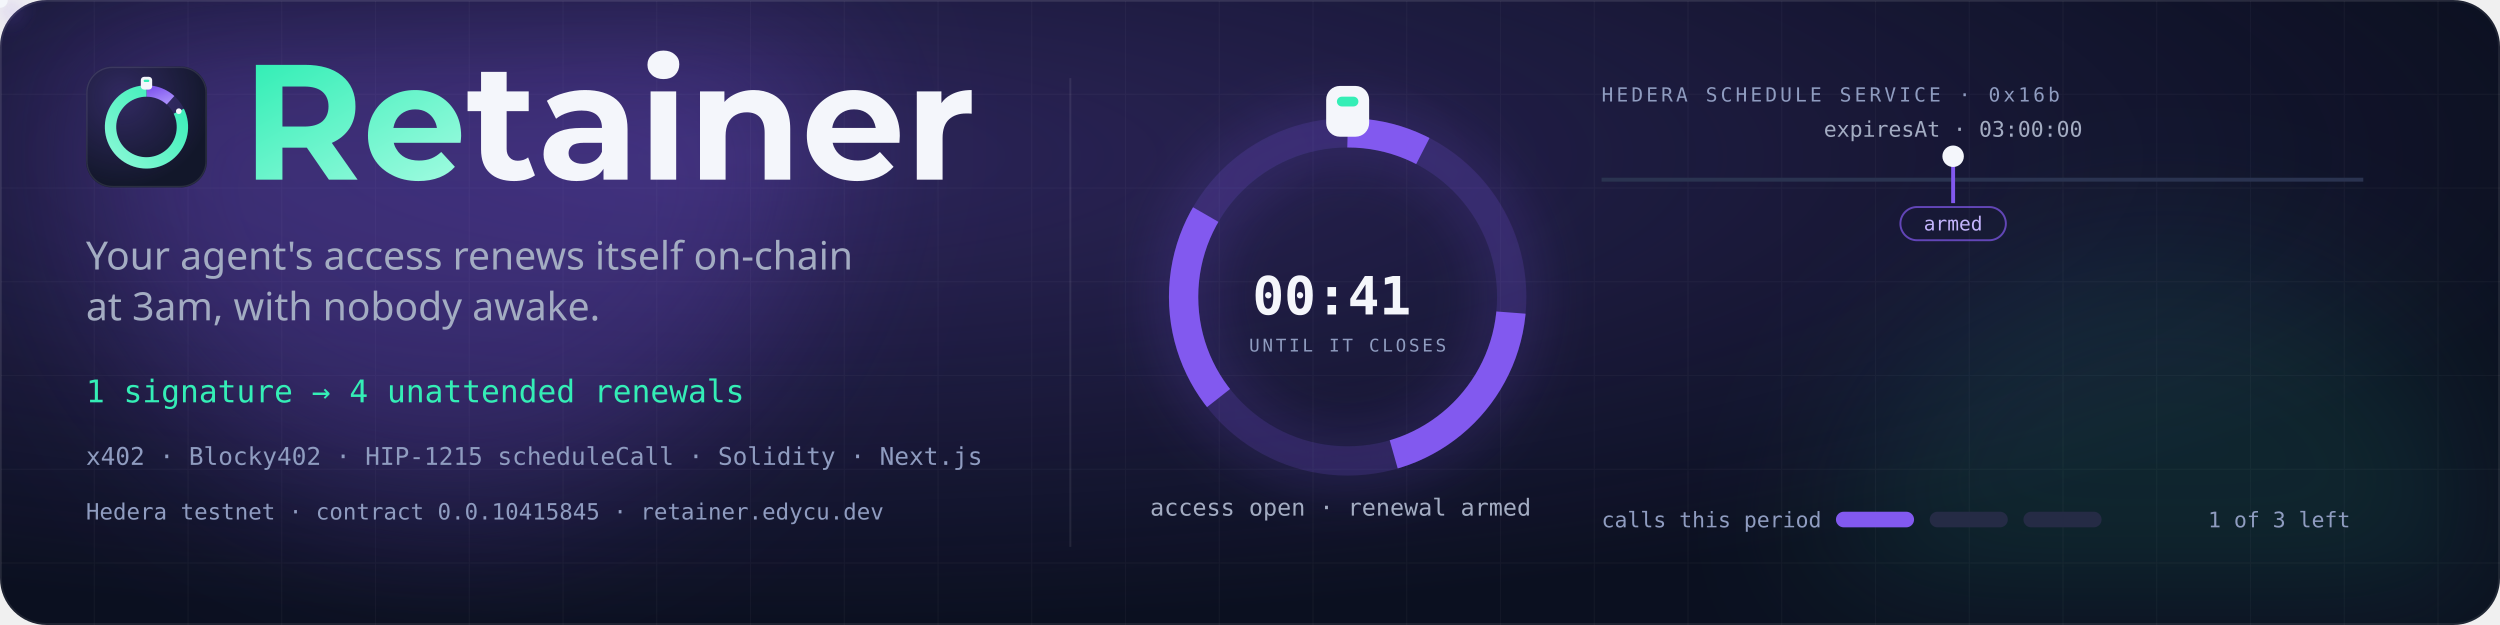
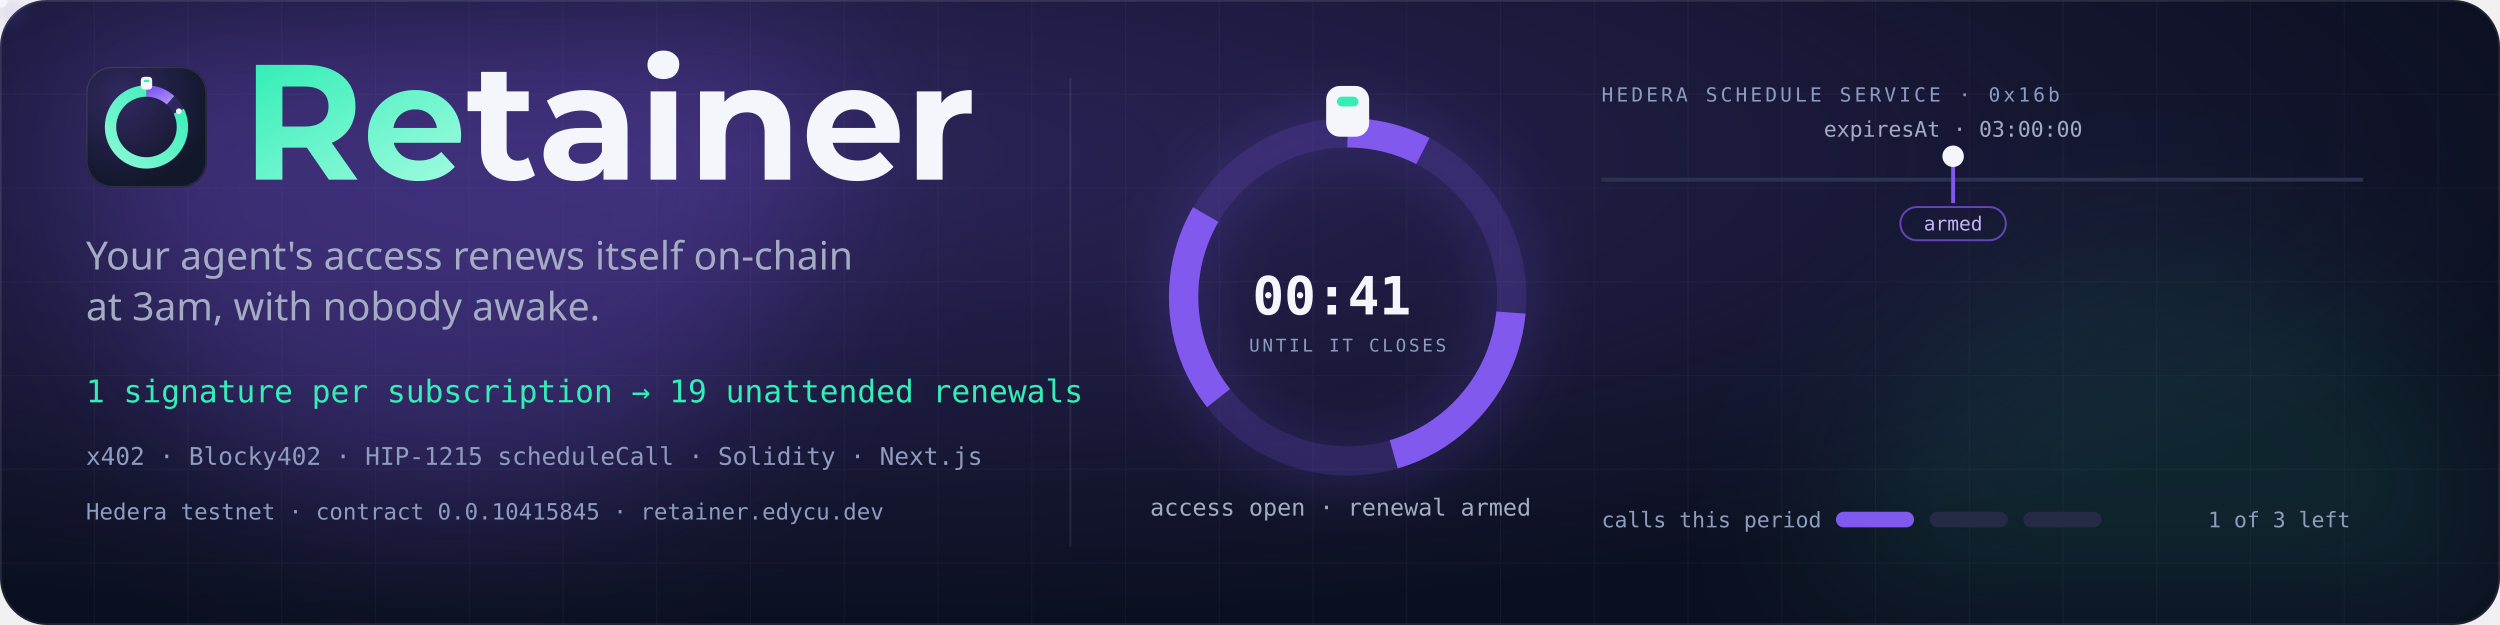
<svg xmlns="http://www.w3.org/2000/svg" viewBox="0 0 1280 320" width="1280" height="320" role="img" aria-label="Retainer — the access window drains violet to zero and the network's own scheduled call refills it mint, nobody awake.">
  <defs>
    <clipPath id="h-plate">
      <rect x="0" y="0" width="1280" height="320" rx="24" />
    </clipPath>
    <pattern id="h-grid" width="48" height="48" patternUnits="userSpaceOnUse">
      <path d="M48 0H0V48" fill="none" stroke="#FFFFFF" stroke-opacity="0.035" />
    </pattern>
    <linearGradient id="h-beam" x1="0" y1="0" x2="1" y2="0">
      <stop offset="0" stop-color="#FFFFFF" stop-opacity="0" />
      <stop offset="0.5" stop-color="#FFFFFF" stop-opacity="0.07" />
      <stop offset="1" stop-color="#FFFFFF" stop-opacity="0" />
    </linearGradient>
    <linearGradient id="h-armed" x1="0" y1="0" x2="1" y2="1">
      <stop offset="0" stop-color="#8259EF" />
      <stop offset="1" stop-color="#A78BFA" />
    </linearGradient>
    <linearGradient id="h-renewed" x1="1" y1="0" x2="0" y2="1">
      <stop offset="0" stop-color="#34EEB6" />
      <stop offset="1" stop-color="#8AF8D6" />
    </linearGradient>
    <linearGradient id="h-wm" x1="0" y1="0" x2="1" y2="1">
      <stop offset="0" stop-color="#34EEB6" />
      <stop offset="1" stop-color="#9FFBE0" />
    </linearGradient>
    <linearGradient id="h-shine" x1="0" y1="0" x2="1" y2="0">
      <stop offset="0" stop-color="#FFFFFF" stop-opacity="0" />
      <stop offset="0.5" stop-color="#FFFFFF" stop-opacity="0.75" />
      <stop offset="1" stop-color="#FFFFFF" stop-opacity="0" />
    </linearGradient>
    <radialGradient id="h-ambient" cx="0.3" cy="0.25" r="0.75">
      <stop offset="0" stop-color="#8259EF" stop-opacity="0.28" />
      <stop offset="1" stop-color="#8259EF" stop-opacity="0" />
    </radialGradient>
    <filter id="h-aurora" x="-60%" y="-60%" width="220%" height="220%">
      <feGaussianBlur stdDeviation="42" />
    </filter>
    <filter id="h-glow" x="-40%" y="-40%" width="180%" height="180%">
      <feGaussianBlur stdDeviation="12" />
    </filter>
    <filter id="h-spark" x="-120%" y="-120%" width="340%" height="340%">
      <feGaussianBlur stdDeviation="6" />
    </filter>
    <clipPath id="h-wmclip">
      <path d="M20.6 0L7.0 0L7.0-58.8L32.1-58.8Q44.4-58.8 51.2-53.1Q58.0-47.5 58.0-37.5L58.0-37.5Q58.0-30.9 54.9-26.2Q51.7-21.4 46.0-18.9L46.0-18.9Q45.9-18.9 45.9-18.8L45.9-18.8L59.1 0L44.4 0L33.1-16.4Q32.8-16.4 32.4-16.4L32.4-16.4L20.6-16.4L20.6 0ZM20.6-47.7L20.6-27.2L31.7-27.2Q38.0-27.2 41.1-29.9Q44.2-32.7 44.2-37.5L44.2-37.5Q44.2-42.3 41.1-45.0Q38.0-47.7 31.7-47.7L31.7-47.7L20.6-47.7ZM90.2 0.7L90.2 0.7Q82.5 0.7 76.7-2.4Q70.8-5.4 67.6-10.6Q64.4-15.9 64.4-22.6L64.4-22.6Q64.4-29.4 67.6-34.7Q70.7-39.9 76.2-42.9Q81.6-45.9 88.5-45.9L88.5-45.9Q95.2-45.9 100.5-43.1Q105.8-40.2 108.9-35.0Q112.1-29.7 112.1-22.4L112.1-22.4Q112.1-21.7 112.0-20.7Q111.9-19.7 111.8-18.9L111.8-18.9L77.6-18.9Q78.0-17.1 79.0-15.6L79.0-15.6Q80.6-12.8 83.5-11.3Q86.5-9.8 90.6-9.8L90.6-9.8Q94.2-9.8 96.9-10.9Q99.6-12.0 101.9-14.2L101.9-14.2L108.9-6.6Q105.8-3.1 101.1-1.2Q96.3 0.7 90.2 0.7ZM77.4-26.5L77.4-26.5L99.7-26.5Q99.4-28.6 98.4-30.4L98.4-30.4Q97.0-33.0 94.5-34.5Q92.0-36.0 88.6-36.0Q85.3-36.0 82.7-34.5Q80.1-33.0 78.7-30.4L78.7-30.4Q77.8-28.6 77.4-26.5Z" />
    </clipPath>
  </defs>
  <style>
  @keyframes h-drift1 { from { transform: translate(0,0) } to { transform: translate(70px,26px) } }
  @keyframes h-drift2 { from { transform: translate(0,0) } to { transform: translate(-60px,-30px) } }
  .h-aur1 { animation: h-drift1 16s ease-in-out infinite alternate; }
  .h-aur2 { animation: h-drift2 19s ease-in-out infinite alternate; }
  @keyframes h-pulse { 0%, 100% { opacity: .72 } 50% { opacity: 1 } }
  .h-metric { animation: h-pulse 8s ease-in-out infinite; }
  @keyframes h-breath { 0%, 44% { opacity: .14 } 58% { opacity: .5 } 78% { opacity: .28 } 100% { opacity: .14 } }
  .h-breath { animation: h-breath 8s linear infinite; }
  @keyframes h-press { 0%, 23% { transform: translateY(0) } 26% { transform: translateY(4px) } 31%, 100% { transform: translateY(0) } }
  .h-press { animation: h-press 8s cubic-bezier(.2,1.4,.4,1) infinite; }
  @keyframes h-pop { 0%, 54% { transform: scale(.001) } 62% { transform: scale(1.3) } 68%, 100% { transform: scale(1) } }
  .h-pop { transform-box: fill-box; transform-origin: center; animation: h-pop 8s cubic-bezier(.2,1.4,.4,1) infinite; }
  .t-sans { font-family: 'Segoe UI', system-ui, -apple-system, sans-serif; }
  .t-mono { font-family: ui-monospace, SFMono-Regular, Menlo, Consolas, monospace; }
  @media (prefers-reduced-motion: reduce) { * { animation: none !important; } }
</style>
  <rect x="0" y="0" width="1280" height="320" rx="24" fill="#0B1020" />
  <g clip-path="url(#h-plate)">
    <rect x="0" y="0" width="1280" height="320" fill="url(#h-ambient)" />
    <rect x="0" y="0" width="1280" height="320" fill="url(#h-grid)" />
    <circle class="h-aur1" cx="230" cy="70" r="190" fill="#8259EF" opacity="0.26" filter="url(#h-aurora)" />
    <circle class="h-aur2" cx="1110" cy="300" r="170" fill="#34EEB6" opacity="0.10" filter="url(#h-aurora)" />
    <rect x="-300" y="-60" width="200" height="440" fill="url(#h-beam)" transform="skewX(-18)">
      <animate attributeName="x" dur="8s" repeatCount="indefinite" keyTimes="0;0.52;0.80;1" values="-300;-300;1500;1500" />
    </rect>
  </g>
  <rect x="0.5" y="0.5" width="1279" height="319" rx="23.5" fill="none" stroke="#FFFFFF" stroke-opacity="0.08" />
  <line x1="548" y1="40" x2="548" y2="280" stroke="#FFFFFF" stroke-opacity="0.08" />
  <g transform="translate(44 34) scale(0.12109)">
    <rect width="512" height="512" rx="112" fill="#12172A" />
    <rect width="512" height="512" rx="112" fill="url(#h-ambient)" />
    <rect x="4" y="4" width="504" height="504" rx="108" fill="none" stroke="#FFFFFF" stroke-opacity="0.1" stroke-width="6" />
    <circle cx="256" cy="256" r="152" fill="none" stroke="#8259EF" stroke-opacity="0.16" stroke-width="48" />
    <path d="M256,104 A152,152 0 0 1 357.7,143.0" fill="none" stroke="url(#h-armed)" stroke-width="48" />
    <path d="M392.6,189.4 A152,152 0 1 1 256,104" fill="none" stroke="url(#h-renewed)" stroke-width="48" />
    <circle cx="392.6" cy="189.4" r="12" fill="#F4F6FB" />
    <rect x="232" y="44" width="48" height="54" rx="14" fill="#F4F6FB" />
    <rect x="244" y="56" width="24" height="10" rx="5" fill="#34EEB6" />
  </g>
  <g transform="translate(124 92)">
    <path d="M20.6 0L7.0 0L7.0-58.8L32.1-58.8Q44.4-58.8 51.2-53.1Q58.0-47.5 58.0-37.5L58.0-37.5Q58.0-30.9 54.9-26.2Q51.7-21.4 46.0-18.9L46.0-18.9Q45.9-18.9 45.9-18.8L45.9-18.8L59.1 0L44.4 0L33.1-16.4Q32.8-16.4 32.4-16.4L32.4-16.4L20.6-16.4L20.6 0ZM20.6-47.7L20.6-27.2L31.7-27.2Q38.0-27.2 41.1-29.9Q44.2-32.7 44.2-37.5L44.2-37.5Q44.2-42.3 41.1-45.0Q38.0-47.7 31.7-47.7L31.7-47.7L20.6-47.7ZM90.2 0.7L90.2 0.7Q82.5 0.7 76.7-2.4Q70.8-5.4 67.6-10.6Q64.4-15.9 64.4-22.6L64.4-22.6Q64.4-29.4 67.6-34.7Q70.7-39.9 76.2-42.9Q81.6-45.9 88.5-45.9L88.5-45.9Q95.2-45.9 100.5-43.1Q105.8-40.2 108.9-35.0Q112.1-29.7 112.1-22.4L112.1-22.4Q112.1-21.7 112.0-20.7Q111.9-19.7 111.8-18.9L111.8-18.9L77.6-18.9Q78.0-17.1 79.0-15.6L79.0-15.6Q80.6-12.8 83.5-11.3Q86.5-9.8 90.6-9.8L90.6-9.8Q94.2-9.8 96.9-10.9Q99.6-12.0 101.9-14.2L101.9-14.2L108.9-6.6Q105.8-3.1 101.1-1.2Q96.3 0.7 90.2 0.7ZM77.4-26.5L77.4-26.5L99.7-26.5Q99.4-28.6 98.4-30.4L98.4-30.4Q97.0-33.0 94.5-34.5Q92.0-36.0 88.6-36.0Q85.3-36.0 82.7-34.5Q80.1-33.0 78.7-30.4L78.7-30.4Q77.8-28.6 77.4-26.5Z" fill="url(#h-wm)" />
    <path d="M24.5 0.7L24.5 0.7Q16.5 0.7 12.1-3.4Q7.6-7.5 7.6-15.5L7.6-15.5L7.6-35.1L0.7-35.1L0.7-45.2L7.6-45.2L7.6-55.2L20.7-55.2L20.7-45.2L32.0-45.2L32.0-35.1L20.7-35.1L20.7-15.7Q20.7-12.9 22.3-11.3Q23.8-9.7 26.4-9.7L26.4-9.7Q29.5-9.7 31.7-11.4L31.7-11.4L35.2-2.2Q33.2-0.8 30.4-0.0Q27.6 0.7 24.5 0.7ZM82.6 0L70.3 0L70.3-5.6Q68.8-3.1 66.3-1.6L66.3-1.6Q62.5 0.7 56.5 0.7L56.5 0.7Q51.2 0.7 47.5-1.1Q43.7-2.9 41.7-6.0Q39.6-9.2 39.6-13.0L39.6-13.0Q39.6-17.1 41.6-20.1Q43.6-23.1 47.9-24.8Q52.2-26.5 59.1-26.5L59.1-26.5L69.5-26.5Q69.5-30.7 66.9-33.1Q64.3-35.4 59.1-35.4L59.1-35.4Q55.4-35.4 52.0-34.3Q48.5-33.2 46.0-31.2L46.0-31.2L41.3-40.4Q45.0-43.0 50.2-44.4Q55.4-45.9 60.8-45.9L60.8-45.9Q71.1-45.9 76.9-41.0Q82.6-36.1 82.6-25.8L82.6-25.8L82.6 0ZM69.5-14.3L69.5-18.9L60.5-18.9Q55.9-18.9 54.1-17.4Q52.4-15.9 52.4-13.6L52.4-13.6Q52.4-11.1 54.4-9.6Q56.4-8.1 59.8-8.1L59.8-8.1Q63.1-8.1 65.7-9.7Q68.3-11.3 69.5-14.3L69.5-14.3ZM107.5 0L94.4 0L94.4-45.2L107.5-45.2L107.5 0ZM101.0-51.5L101.0-51.5Q97.4-51.5 95.1-53.6Q92.8-55.7 92.8-58.8L92.8-58.8Q92.8-61.9 95.1-64.0Q97.4-66.1 101.0-66.1L101.0-66.1Q104.6-66.1 106.8-64.1Q109.1-62.2 109.1-59.1L109.1-59.1Q109.1-55.8 106.9-53.6Q104.7-51.5 101.0-51.5ZM132.8 0L119.7 0L119.7-45.2L132.2-45.2L132.2-39.8Q134.1-42 136.8-43.4L136.8-43.4Q141.4-45.9 147.2-45.9L147.2-45.9Q152.5-45.9 156.8-43.7Q161.0-41.6 163.5-37.2Q165.9-32.8 165.9-25.9L165.9-25.9L165.9 0L152.8 0L152.8-23.9Q152.8-29.3 150.4-31.9Q148.0-34.5 143.6-34.5L143.6-34.5Q140.5-34.5 138.1-33.2Q135.6-31.9 134.2-29.2Q132.8-26.5 132.8-22.3L132.8-22.3L132.8 0ZM200.2 0.7L200.2 0.7Q192.4 0.7 186.6-2.4Q180.8-5.4 177.6-10.6Q174.4-15.9 174.4-22.6L174.4-22.6Q174.4-29.4 177.5-34.7Q180.7-39.9 186.1-42.9Q191.6-45.9 198.5-45.9L198.5-45.9Q205.1-45.9 210.5-43.1Q215.8-40.2 218.9-35.0Q222.0-29.7 222.0-22.4L222.0-22.4Q222.0-21.7 221.9-20.7Q221.8-19.7 221.8-18.9L221.8-18.9L187.6-18.9Q188.0-17.1 188.9-15.6L188.9-15.6Q190.5-12.8 193.5-11.3Q196.5-9.8 200.5-9.8L200.5-9.8Q204.1-9.8 206.8-10.9Q209.6-12.0 211.8-14.2L211.8-14.2L218.8-6.6Q215.7-3.1 211.0-1.2Q206.3 0.7 200.2 0.7ZM187.4-26.5L187.4-26.5L209.7-26.5Q209.3-28.6 208.4-30.4L208.4-30.4Q207.0-33.0 204.5-34.5Q201.9-36.0 198.6-36.0Q195.2-36.0 192.7-34.5Q190.1-33.0 188.7-30.4L188.7-30.4Q187.7-28.6 187.4-26.5ZM243.9 0L230.7 0L230.7-45.2L243.3-45.2L243.3-39.2Q245.1-41.8 248.0-43.4L248.0-43.4Q252.4-45.9 258.8-45.9L258.8-45.9L258.8-33.8Q258.0-33.9 257.3-33.9Q256.6-33.9 255.9-33.9L255.9-33.9Q250.5-33.9 247.2-30.9Q243.9-27.8 243.9-21.3L243.9-21.3L243.9 0Z" transform="translate(114.7 0)" fill="#F4F6FB" />
    <rect clip-path="url(#h-wmclip)" x="-140" y="-70" width="90" height="80" fill="url(#h-shine)" transform="skewX(-20)">
      <animate attributeName="x" dur="8s" repeatCount="indefinite" keyTimes="0;0.50;0.64;1" values="-140;-140;160;160" />
    </rect>
  </g>
  <text class="t-sans" x="44" y="138" font-size="20" fill="#A3ACC2">Your agent's access renews itself on-chain</text>
  <text class="t-sans" x="44" y="164" font-size="20" fill="#A3ACC2">at 3am, with nobody awake.</text>
-   <text class="t-mono h-metric" x="44" y="206" font-size="16" fill="#34EEB6">1 signature  →  4 unattended renewals</text>
+   <text class="t-mono h-metric" x="44" y="206" font-size="16" fill="#34EEB6">1 signature per subscription  →  19 unattended renewals</text>
  <text class="t-mono" x="44" y="238" font-size="12.5" fill="#8F9CC0">x402 · Blocky402 · HIP-1215 scheduleCall · Solidity · Next.js</text>
  <text class="t-mono" x="44" y="266" font-size="11.5" fill="#8F9CC0">Hedera testnet · contract 0.0.10415845 · retainer.edycu.dev</text>
  <circle class="h-breath" cx="690" cy="152" r="84" fill="none" stroke="#8259EF" stroke-width="34" opacity=".14" filter="url(#h-glow)">
    <animate attributeName="stroke" dur="8s" repeatCount="indefinite" keyTimes="0;0.24;0.28;0.62;0.70;1" values="#8259EF;#8259EF;#34EEB6;#34EEB6;#8259EF;#8259EF" />
  </circle>
  <circle cx="690" cy="152" r="84" fill="none" stroke="#8259EF" stroke-opacity="0.16" stroke-width="15" />
  <circle cx="690" cy="152" r="84" fill="none" stroke="#8259EF" stroke-width="15" pathLength="100" stroke-dasharray="100" stroke-dashoffset="60" transform="rotate(-90 690 152)">
    <animate attributeName="stroke-dashoffset" dur="8s" repeatCount="indefinite" calcMode="linear" keyTimes="0;0.14;0.26;0.46;0.62;0.70;0.82;0.90;1" values="60;60;88;88;88;0;0;60;60" />
    <animate attributeName="stroke" dur="8s" repeatCount="indefinite" keyTimes="0;0.18;0.26;0.62;0.70;1" values="#8259EF;#8259EF;#FFCF72;#FFCF72;#8259EF;#8259EF" />
  </circle>
  <path d="M690,68 A84,84 0 1 0 690,236 A84,84 0 1 0 690,68" fill="none" stroke="url(#h-renewed)" stroke-width="15" pathLength="100" stroke-dasharray="100" stroke-dashoffset="100" opacity="0" data-story="beat-3">
    <animate attributeName="stroke-dashoffset" dur="8s" repeatCount="indefinite" calcMode="linear" keyTimes="0;0.26;0.46;0.72;0.74;1" values="100;100;12;12;100;100" />
    <animate attributeName="opacity" dur="8s" repeatCount="indefinite" keyTimes="0;0.26;0.28;0.62;0.70;1" values="0;0;1;1;0;0" />
  </path>
  <g opacity="0" data-story="beat-3">
    <animate attributeName="opacity" dur="8s" repeatCount="indefinite" keyTimes="0;0.26;0.28;0.50;0.60;1" values="0;0;1;1;0;0" />
    <circle r="16" fill="#34EEB6" fill-opacity="0.6" filter="url(#h-spark)">
      <animateMotion dur="8s" repeatCount="indefinite" calcMode="linear" keyTimes="0;0.26;0.46;0.72;0.74;1" keyPoints="0;0;0.88;0.88;0;0" path="M690,68 A84,84 0 1 0 690,236 A84,84 0 1 0 690,68" />
    </circle>
    <circle r="5.5" fill="#F4F6FB">
      <animateMotion dur="8s" repeatCount="indefinite" calcMode="linear" keyTimes="0;0.26;0.46;0.72;0.74;1" keyPoints="0;0;0.88;0.88;0;0" path="M690,68 A84,84 0 1 0 690,236 A84,84 0 1 0 690,68" />
    </circle>
  </g>
  <circle cx="690" cy="68" r="24" fill="#34EEB6" filter="url(#h-spark)" opacity="0" data-story="beat-3">
    <animate attributeName="opacity" dur="8s" repeatCount="indefinite" keyTimes="0;0.23;0.25;0.34;1" values="0;0;0.95;0;0" />
  </circle>
  <circle cx="690" cy="68" r="8" fill="none" stroke="#34EEB6" stroke-width="3" opacity="0" data-story="beat-3">
    <animate attributeName="r" dur="8s" repeatCount="indefinite" keyTimes="0;0.24;0.26;0.44;1" values="8;8;12;64;64" />
    <animate attributeName="opacity" dur="8s" repeatCount="indefinite" keyTimes="0;0.24;0.26;0.44;1" values="0;0;0.9;0;0" />
  </circle>
  <g class="h-press">
    <rect x="679" y="44" width="22" height="26" rx="7" fill="#F4F6FB" />
    <rect x="684.5" y="49.5" width="11" height="5" rx="2.5" fill="#34EEB6" />
  </g>
  <text class="t-mono" x="690" y="161" text-anchor="middle" font-size="27" font-weight="600" fill="#F4F6FB" opacity="1">00:41
  <animate attributeName="opacity" dur="8s" repeatCount="indefinite" keyTimes="0;0.14;0.17;0.87;0.90;1" values="1;1;0;0;1;1" />
  </text>
  <text class="t-mono" x="690" y="161" text-anchor="middle" font-size="27" font-weight="600" fill="#FFCF72" opacity="0" data-story="beat-2">00:03
  <animate attributeName="opacity" dur="8s" repeatCount="indefinite" keyTimes="0;0.17;0.19;0.23;0.25;1" values="0;0;1;1;0;0" />
  </text>
  <text class="t-mono" x="690" y="161" text-anchor="middle" font-size="27" font-weight="600" fill="#FFCF72" opacity="0" data-story="beat-2">00:00
  <animate attributeName="opacity" dur="8s" repeatCount="indefinite" keyTimes="0;0.24;0.26;0.44;0.47;1" values="0;0;1;1;0;0" />
  </text>
  <text class="t-mono" x="690" y="161" text-anchor="middle" font-size="27" font-weight="600" fill="#34EEB6" opacity="0" data-story="beat-3">60:00
  <animate attributeName="opacity" dur="8s" repeatCount="indefinite" keyTimes="0;0.46;0.49;0.84;0.87;1" values="0;0;1;1;0;0" />
  </text>
  <text class="t-mono" x="690" y="180" text-anchor="middle" font-size="9" letter-spacing="1.4" fill="#8F9CC0">UNTIL IT CLOSES</text>
  <text class="t-mono" x="690" y="264" text-anchor="middle" font-size="12" fill="#A3ACC2" opacity="1">access open · renewal armed
  <animate attributeName="opacity" dur="8s" repeatCount="indefinite" keyTimes="0;0.22;0.26;0.86;0.90;1" values="1;1;0;0;1;1" />
  </text>
  <text class="t-mono" x="690" y="264" text-anchor="middle" font-size="12" fill="#34EEB6" opacity="0" data-story="beat-3">renewed by the network
  <animate attributeName="opacity" dur="8s" repeatCount="indefinite" keyTimes="0;0.42;0.46;0.84;0.88;1" values="0;0;1;1;0;0" />
  </text>
  <text class="t-mono" x="690" y="284" text-anchor="middle" font-size="12" fill="#A3ACC2" opacity="0" data-story="beat-3">no user · no server · no cron
  <animate attributeName="opacity" dur="8s" repeatCount="indefinite" keyTimes="0;0.46;0.50;0.84;0.88;1" values="0;0;1;1;0;0" />
  </text>
  <text class="t-mono" x="820" y="52" font-size="10" letter-spacing="1.6" fill="#8F9CC0">HEDERA SCHEDULE SERVICE · 0x16b</text>
  <line x1="820" y1="92" x2="1210" y2="92" stroke="#2A3350" stroke-width="2" />
  <text class="t-mono" x="1000" y="70" text-anchor="middle" font-size="11" fill="#A3ACC2">expiresAt · 03:00:00</text>
  <line x1="1000" y1="80" x2="1000" y2="104" stroke="#8259EF" stroke-width="2" />
  <circle cx="1000" cy="80" r="5.5" fill="#F4F6FB" />
  <circle cx="1000" cy="92" r="20" fill="#34EEB6" filter="url(#h-spark)" opacity="0" data-story="beat-3">
    <animate attributeName="opacity" dur="8s" repeatCount="indefinite" keyTimes="0;0.23;0.25;0.34;1" values="0;0;0.95;0;0" />
  </circle>
  <circle cx="1000" cy="92" r="6" fill="none" stroke="#34EEB6" stroke-width="2.5" opacity="0" data-story="beat-3">
    <animate attributeName="r" dur="8s" repeatCount="indefinite" keyTimes="0;0.24;0.26;0.44;1" values="6;6;10;44;44" />
    <animate attributeName="opacity" dur="8s" repeatCount="indefinite" keyTimes="0;0.24;0.26;0.44;1" values="0;0;0.9;0;0" />
  </circle>
  <g opacity="1">
    <animate attributeName="opacity" dur="8s" repeatCount="indefinite" keyTimes="0;0.22;0.26;0.86;0.90;1" values="1;1;0;0;1;1" />
    <rect x="973" y="106" width="54" height="17" rx="8.5" fill="none" stroke="#8259EF" stroke-opacity="0.7" />
    <text class="t-mono" x="1000" y="118" text-anchor="middle" font-size="10" fill="#C4B5FD">armed</text>
  </g>
  <g opacity="0" data-story="beat-3">
    <animate attributeName="opacity" dur="8s" repeatCount="indefinite" keyTimes="0;0.24;0.28;0.84;0.88;1" values="0;0;1;1;0;0" />
    <rect x="973" y="106" width="54" height="17" rx="8.5" fill="#34EEB6" />
    <text class="t-mono" x="1000" y="118" text-anchor="middle" font-size="10" font-weight="600" fill="#06202A">fired ✓</text>
  </g>
  <g opacity="1">
    <animate attributeName="opacity" dur="8s" repeatCount="indefinite" keyTimes="0;0.83;0.86;0.88;0.90;1" values="1;1;0;0;1;1" />
    <circle r="10" fill="#8259EF" fill-opacity="0.5" filter="url(#h-spark)">
      <animateMotion dur="8s" repeatCount="indefinite" calcMode="linear" keyTimes="0;0.14;0.24;0.52;0.83;0.88;0.88;1" keyPoints="0;0;0.462;0.462;0.923;0.923;0;0" path="M820,92 H1210" />
    </circle>
    <circle r="4" fill="#F4F6FB">
      <animateMotion dur="8s" repeatCount="indefinite" calcMode="linear" keyTimes="0;0.14;0.24;0.52;0.83;0.88;0.88;1" keyPoints="0;0;0.462;0.462;0.923;0.923;0;0" path="M820,92 H1210" />
    </circle>
  </g>
  <g opacity="0" data-story="beat-4">
    <animate attributeName="opacity" dur="8s" repeatCount="indefinite" keyTimes="0;0.54;0.58;0.86;0.90;1" values="0;0;1;1;0;0" />
    <line x1="1180" y1="104" x2="1180" y2="80" stroke="#8259EF" stroke-width="2" pathLength="100" stroke-dasharray="100" stroke-dashoffset="100">
      <animate attributeName="stroke-dashoffset" dur="8s" repeatCount="indefinite" calcMode="linear" keyTimes="0;0.54;0.60;0.86;0.90;1" values="100;100;0;0;100;100" />
    </line>
    <circle class="h-pop" cx="1180" cy="80" r="5.5" fill="#F4F6FB" />
    <text class="t-mono" x="1180" y="70" text-anchor="middle" font-size="11" fill="#C4B5FD">04:00:00 · armed</text>
  </g>
  <g opacity="0" data-story="beat-3">
    <animate attributeName="opacity" dur="8s" repeatCount="indefinite" keyTimes="0;0.30;0.34;0.86;0.90;1" values="0;0;1;1;0;0" />
    <rect x="820" y="136" width="390" height="104" rx="10" fill="#000000" fill-opacity="0.32" stroke="#FFFFFF" stroke-opacity="0.08" />
  </g>
  <text class="t-mono" x="836" y="160" font-size="12" font-weight="600" fill="#34EEB6" opacity="0" data-story="beat-3">CONTRACTCALL · scheduled=true · SUCCESS
  <animate attributeName="opacity" dur="8s" repeatCount="indefinite" keyTimes="0;0.32;0.35;0.86;0.90;1" values="0;0;1;1;0;0" />
  </text>
  <text class="t-mono" x="836" y="180" font-size="12" fill="#F4F6FB" opacity="0" data-story="beat-3">renew(agent) · called by 0x16b, no caller
  <animate attributeName="opacity" dur="8s" repeatCount="indefinite" keyTimes="0;0.36;0.39;0.86;0.90;1" values="0;0;1;1;0;0" />
  </text>
  <text class="t-mono" x="836" y="200" font-size="12" fill="#A3ACC2" opacity="0" data-story="beat-3">Renewed · expiresAt += 3600 · callsUsed = 0
  <animate attributeName="opacity" dur="8s" repeatCount="indefinite" keyTimes="0;0.40;0.43;0.86;0.90;1" values="0;0;1;1;0;0" />
  </text>
  <text class="t-mono" x="836" y="220" font-size="12" fill="#C4B5FD" opacity="0" data-story="beat-4">RenewalScheduled · next at 04:00:00
  <animate attributeName="opacity" dur="8s" repeatCount="indefinite" keyTimes="0;0.58;0.62;0.86;0.90;1" values="0;0;1;1;0;0" />
  </text>
  <text class="t-mono" x="820" y="270" font-size="11" fill="#8F9CC0">calls this period</text>
  <rect x="940" y="262" width="40" height="8" rx="4" fill="#8259EF">
    <animate attributeName="fill" dur="8s" repeatCount="indefinite" keyTimes="0;0.42;0.46;0.70;0.86;0.90;1" values="#8259EF;#8259EF;#34EEB6;#8259EF;#8259EF;#8259EF;#8259EF" />
  </rect>
  <rect x="988" y="262" width="40" height="8" rx="4" fill="#252B45">
    <animate attributeName="fill" dur="8s" repeatCount="indefinite" keyTimes="0;0.42;0.46;0.70;0.86;0.90;1" values="#252B45;#252B45;#34EEB6;#8259EF;#8259EF;#252B45;#252B45" />
  </rect>
  <rect x="1036" y="262" width="40" height="8" rx="4" fill="#252B45">
    <animate attributeName="fill" dur="8s" repeatCount="indefinite" keyTimes="0;0.42;0.46;0.70;0.86;0.90;1" values="#252B45;#252B45;#34EEB6;#8259EF;#8259EF;#252B45;#252B45" />
  </rect>
  <text class="t-mono" x="1210" y="270" text-anchor="end" font-size="11" fill="#8F9CC0" opacity="1">1 of 3 left
  <animate attributeName="opacity" dur="8s" repeatCount="indefinite" keyTimes="0;0.42;0.46;0.86;0.90;1" values="1;1;0;0;1;1" />
  </text>
  <text class="t-mono" x="1210" y="270" text-anchor="end" font-size="11" fill="#34EEB6" opacity="0" data-story="beat-3">3 of 3 · refilled
  <animate attributeName="opacity" dur="8s" repeatCount="indefinite" keyTimes="0;0.42;0.46;0.86;0.90;1" values="0;0;1;1;0;0" />
  </text>
</svg>
